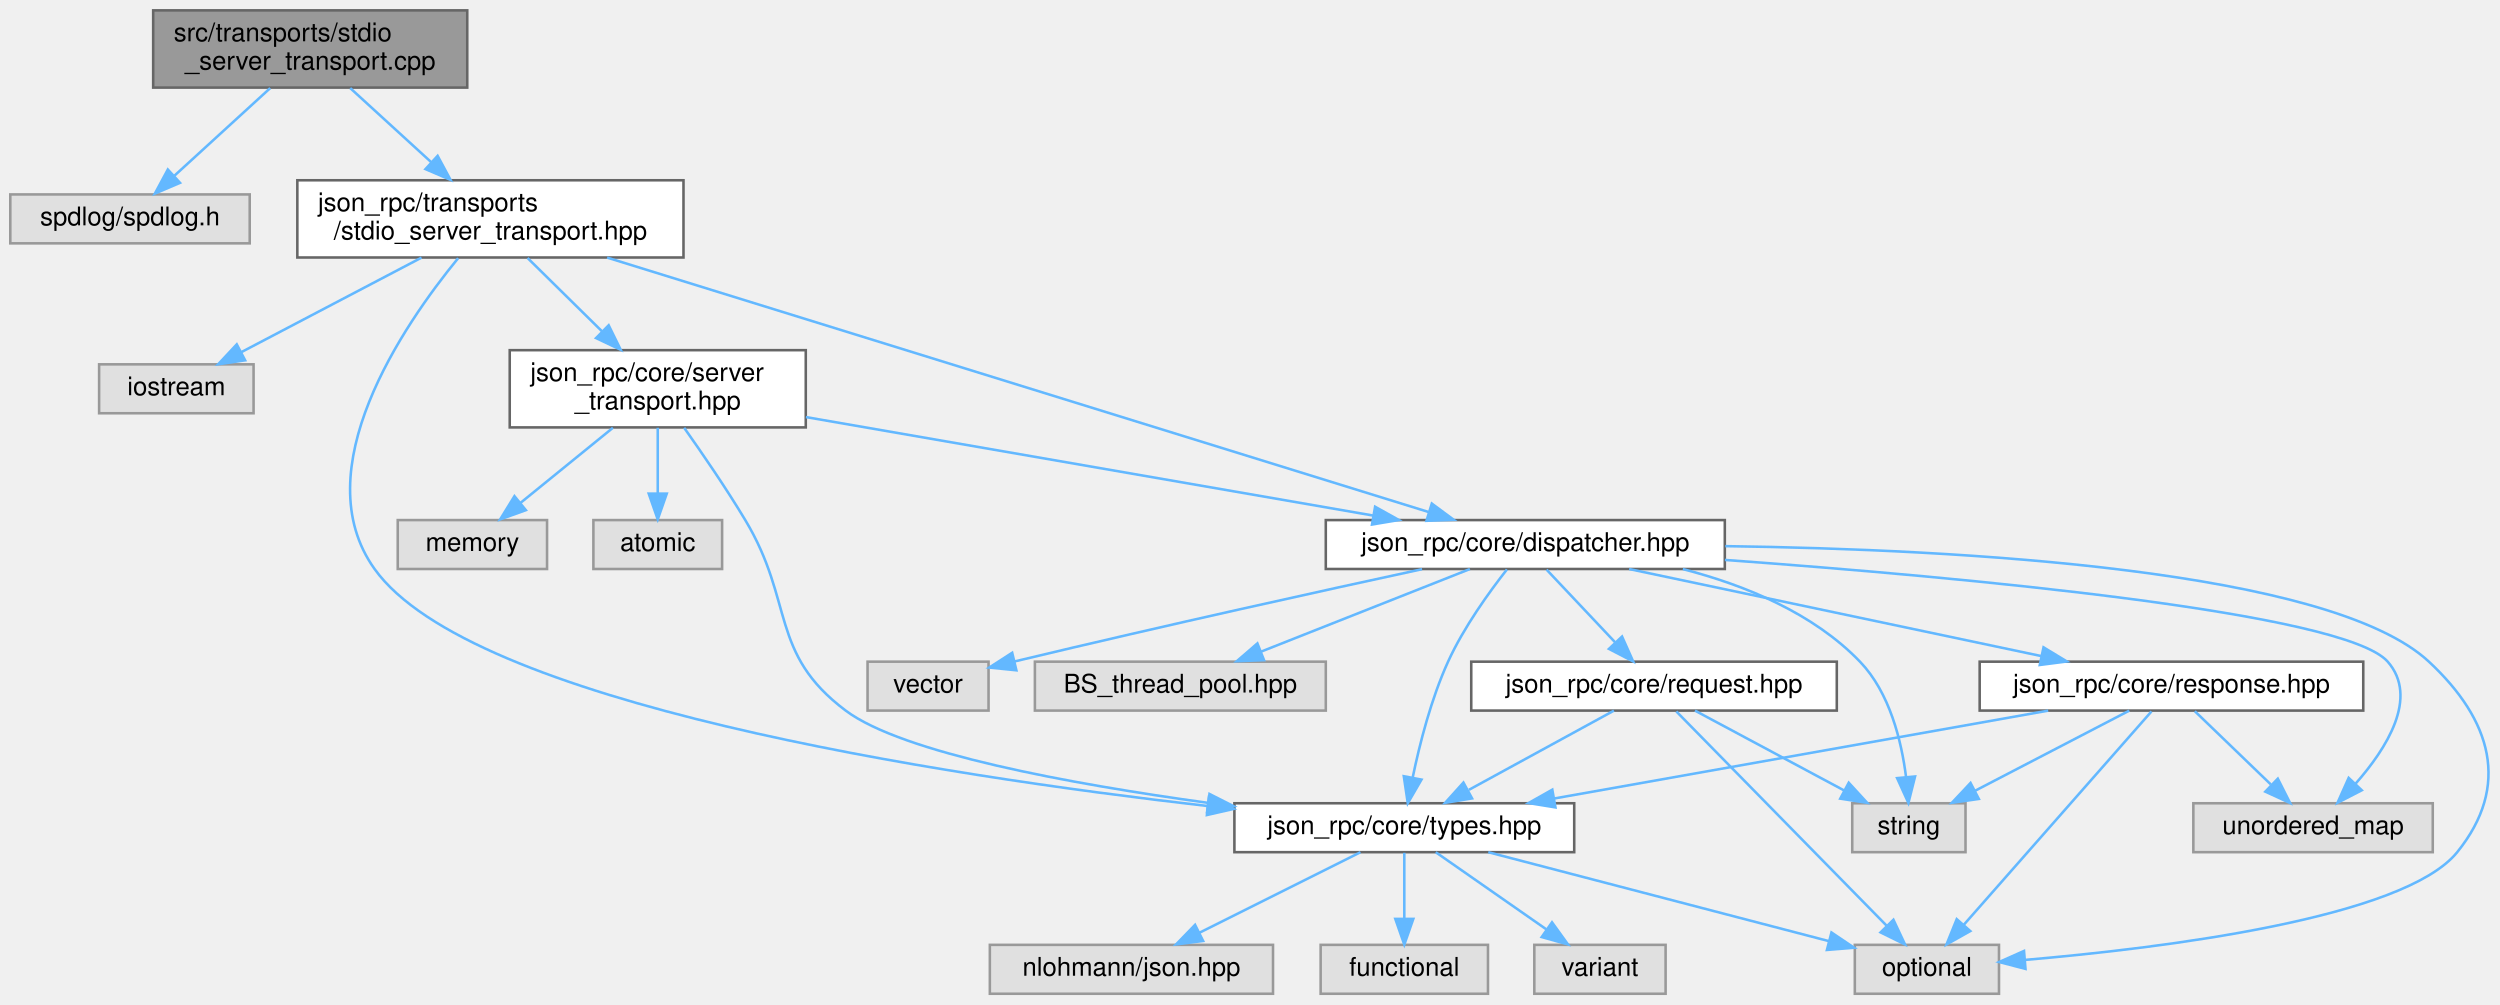
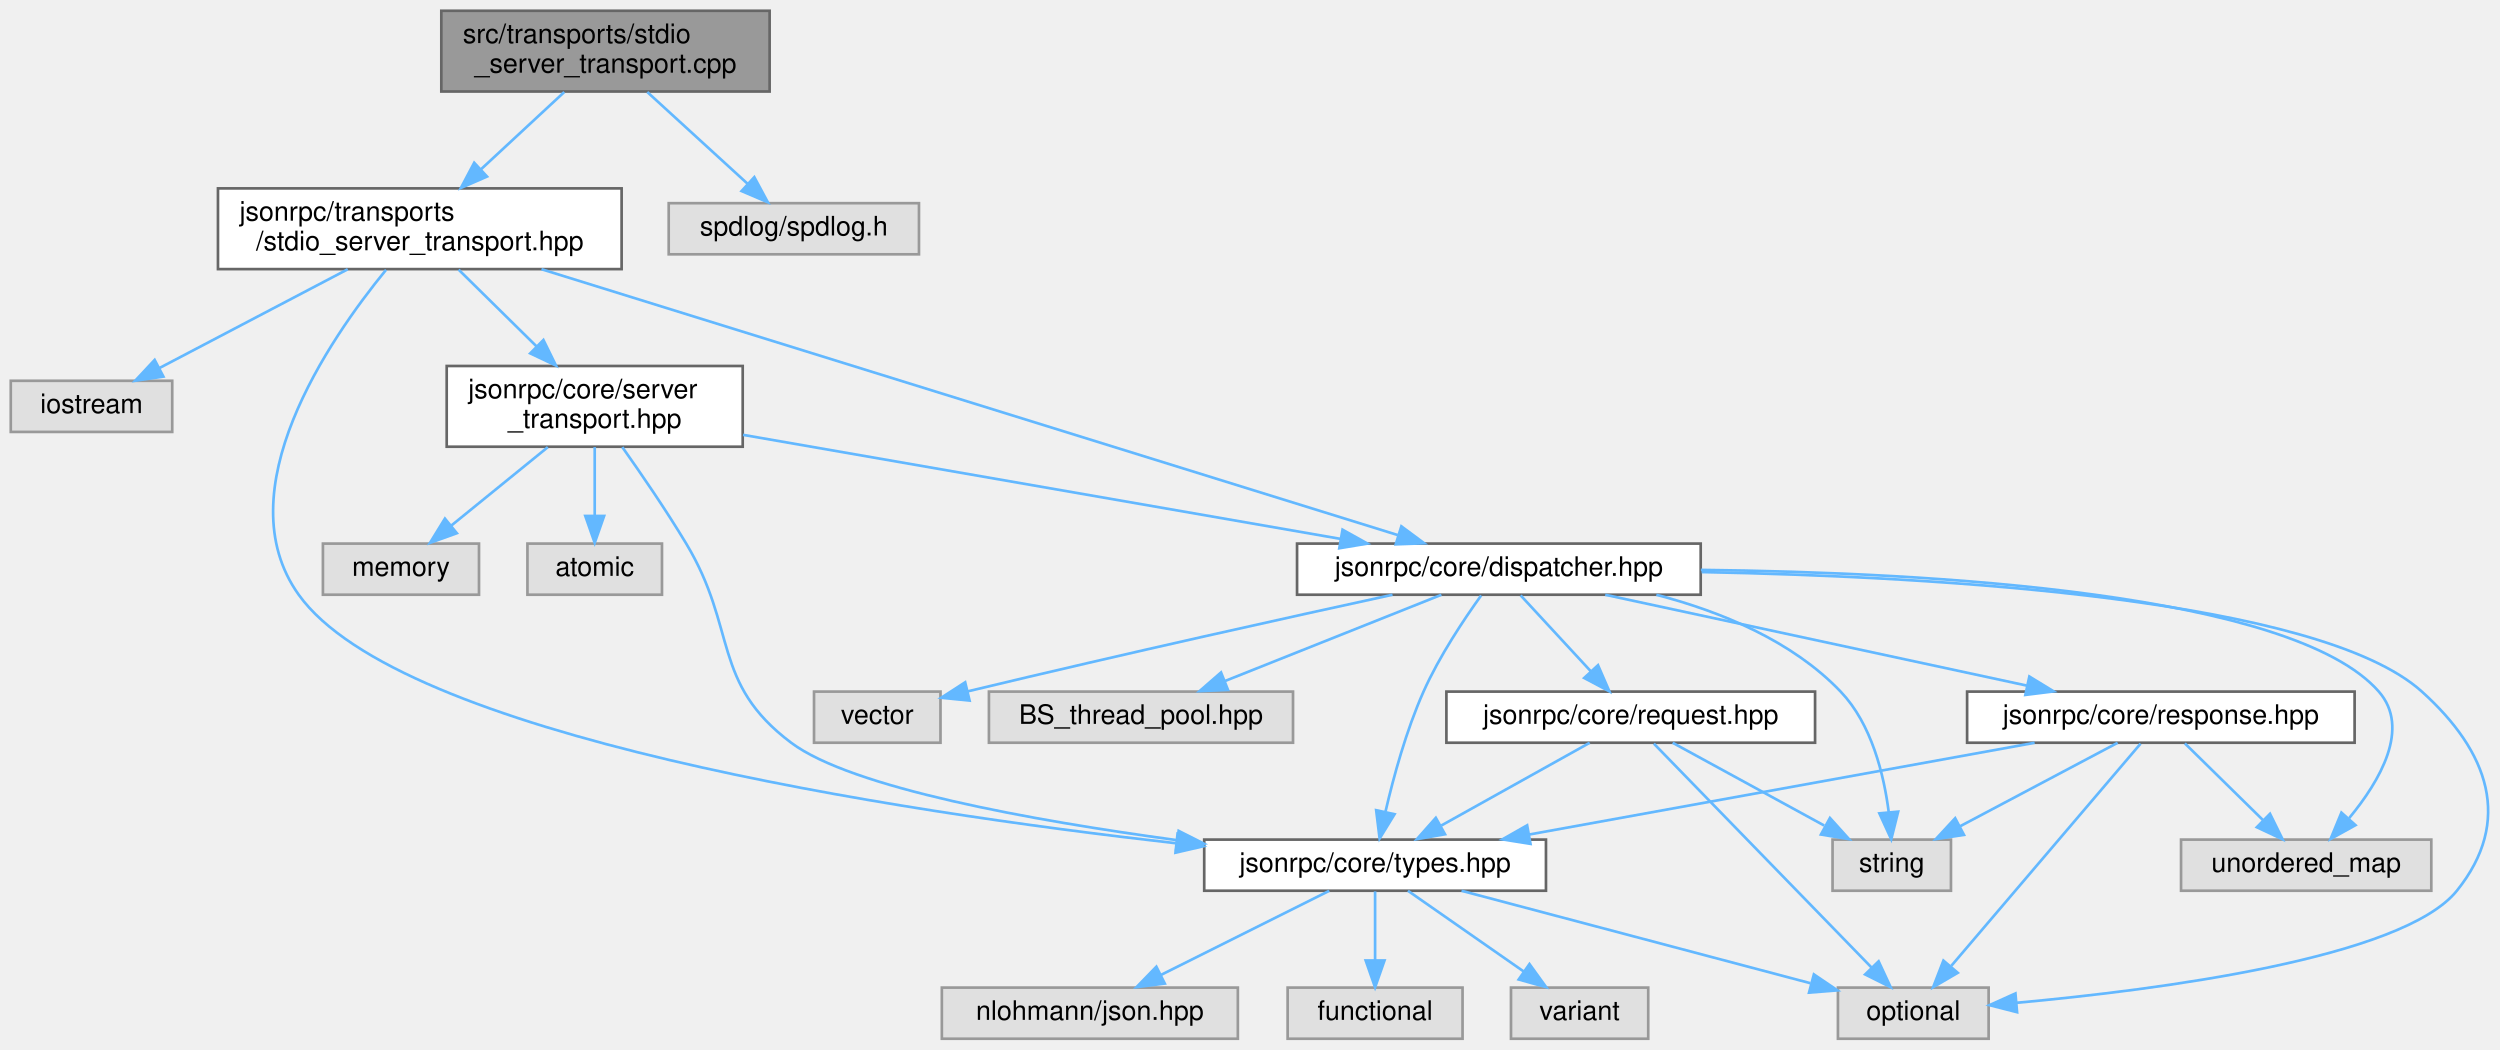
- <svg xmlns="http://www.w3.org/2000/svg" xmlns:xlink="http://www.w3.org/1999/xlink" width="971pt" height="390pt" viewBox="0.00 0.00 971.12 390.00">
+ <svg xmlns="http://www.w3.org/2000/svg" xmlns:xlink="http://www.w3.org/1999/xlink" width="929pt" height="390pt" viewBox="0.00 0.00 929.03 390.00">
  <g id="graph0" class="graph" transform="scale(1 1) rotate(0) translate(4 386)">
    <g id="Node000001" class="node">
      <g id="a_Node000001">
        <a xlink:title=" ">
-           <polygon fill="#999999" stroke="#666666" points="177.5,-382 55.5,-382 55.5,-352 177.5,-352 177.5,-382" />
-           <text text-anchor="start" x="63.5" y="-370" font-family="Helvetica,sans-Serif" font-size="10.00">src/transports/stdio</text>
-           <text text-anchor="middle" x="116.5" y="-359" font-family="Helvetica,sans-Serif" font-size="10.00">_server_transport.cpp</text>
+           <polygon fill="#999999" stroke="#666666" points="282,-382 160,-382 160,-352 282,-352 282,-382" />
+           <text text-anchor="start" x="168" y="-370" font-family="Helvetica,sans-Serif" font-size="10.00">src/transports/stdio</text>
+           <text text-anchor="middle" x="221" y="-359" font-family="Helvetica,sans-Serif" font-size="10.00">_server_transport.cpp</text>
        </a>
      </g>
    </g>
    <g id="Node000002" class="node">
      <g id="a_Node000002">
-         <a xlink:title=" ">
-           <polygon fill="#e0e0e0" stroke="#999999" points="93,-310.5 0,-310.5 0,-291.5 93,-291.5 93,-310.5" />
-           <text text-anchor="middle" x="46.5" y="-298.5" font-family="Helvetica,sans-Serif" font-size="10.00">spdlog/spdlog.h</text>
+         <a xlink:href="stdio__server__transport_8hpp.html" target="_top" xlink:title=" ">
+           <polygon fill="white" stroke="#666666" points="227,-316 77,-316 77,-286 227,-286 227,-316" />
+           <text text-anchor="start" x="85" y="-304" font-family="Helvetica,sans-Serif" font-size="10.00">jsonrpc/transports</text>
+           <text text-anchor="middle" x="152" y="-293" font-family="Helvetica,sans-Serif" font-size="10.00">/stdio_server_transport.hpp</text>
        </a>
      </g>
    </g>
    <g id="edge1_Node000001_Node000002" class="edge">
      <g id="a_edge1_Node000001_Node000002">
        <a xlink:title=" ">
-           <path fill="none" stroke="#63b8ff" d="M100.96,-351.8C89.94,-341.72 75.15,-328.19 63.76,-317.78" />
-           <polygon fill="#63b8ff" stroke="#63b8ff" points="65.92,-315.01 56.17,-310.84 61.19,-320.18 65.92,-315.01" />
+           <path fill="none" stroke="#63b8ff" d="M205.69,-351.8C196.57,-343.34 184.84,-332.46 174.67,-323.03" />
+           <polygon fill="#63b8ff" stroke="#63b8ff" points="176.98,-320.4 167.27,-316.16 172.22,-325.53 176.98,-320.4" />
+         </a>
+       </g>
+     </g>
+     <g id="Node000019" class="node">
+       <g id="a_Node000019">
+         <a xlink:title=" ">
+           <polygon fill="#e0e0e0" stroke="#999999" points="337.5,-310.5 244.5,-310.5 244.5,-291.5 337.5,-291.5 337.5,-310.5" />
+           <text text-anchor="middle" x="291" y="-298.5" font-family="Helvetica,sans-Serif" font-size="10.00">spdlog/spdlog.h</text>
+         </a>
+       </g>
+     </g>
+     <g id="edge29_Node000001_Node000019" class="edge">
+       <g id="a_edge29_Node000001_Node000019">
+         <a xlink:title=" ">
+           <path fill="none" stroke="#63b8ff" d="M236.54,-351.8C247.56,-341.72 262.35,-328.19 273.74,-317.78" />
+           <polygon fill="#63b8ff" stroke="#63b8ff" points="276.31,-320.18 281.33,-310.84 271.58,-315.01 276.31,-320.18" />
        </a>
      </g>
    </g>
    <g id="Node000003" class="node">
      <g id="a_Node000003">
-         <a xlink:href="stdio__server__transport_8hpp.html" target="_top" xlink:title=" ">
-           <polygon fill="white" stroke="#666666" points="261.5,-316 111.5,-316 111.5,-286 261.5,-286 261.5,-316" />
-           <text text-anchor="start" x="119.5" y="-304" font-family="Helvetica,sans-Serif" font-size="10.00">json_rpc/transports</text>
-           <text text-anchor="middle" x="186.5" y="-293" font-family="Helvetica,sans-Serif" font-size="10.00">/stdio_server_transport.hpp</text>
-         </a>
-       </g>
-     </g>
-     <g id="edge2_Node000001_Node000003" class="edge">
-       <g id="a_edge2_Node000001_Node000003">
-         <a xlink:title=" ">
-           <path fill="none" stroke="#63b8ff" d="M132.04,-351.8C141.28,-343.34 153.18,-332.46 163.5,-323.03" />
-           <polygon fill="#63b8ff" stroke="#63b8ff" points="165.99,-325.49 171.01,-316.16 161.27,-320.33 165.99,-325.49" />
+         <a xlink:title=" ">
+           <polygon fill="#e0e0e0" stroke="#999999" points="60,-244.5 0,-244.5 0,-225.5 60,-225.5 60,-244.5" />
+           <text text-anchor="middle" x="30" y="-232.5" font-family="Helvetica,sans-Serif" font-size="10.00">iostream</text>
+         </a>
+       </g>
+     </g>
+     <g id="edge2_Node000002_Node000003" class="edge">
+       <g id="a_edge2_Node000002_Node000003">
+         <a xlink:title=" ">
+           <path fill="none" stroke="#63b8ff" d="M125.23,-285.95C104.4,-275.03 75.69,-259.97 55.26,-249.25" />
+           <polygon fill="#63b8ff" stroke="#63b8ff" points="56.72,-246.06 46.24,-244.52 53.47,-252.26 56.72,-246.06" />
        </a>
      </g>
    </g>
    <g id="Node000004" class="node">
      <g id="a_Node000004">
-         <a xlink:title=" ">
-           <polygon fill="#e0e0e0" stroke="#999999" points="94.5,-244.5 34.5,-244.5 34.5,-225.5 94.5,-225.5 94.5,-244.5" />
-           <text text-anchor="middle" x="64.5" y="-232.5" font-family="Helvetica,sans-Serif" font-size="10.00">iostream</text>
-         </a>
-       </g>
-     </g>
-     <g id="edge3_Node000003_Node000004" class="edge">
-       <g id="a_edge3_Node000003_Node000004">
-         <a xlink:title=" ">
-           <path fill="none" stroke="#63b8ff" d="M159.73,-285.95C138.9,-275.03 110.19,-259.97 89.76,-249.25" />
-           <polygon fill="#63b8ff" stroke="#63b8ff" points="91.22,-246.06 80.74,-244.52 87.97,-252.26 91.22,-246.06" />
-         </a>
-       </g>
-     </g>
-     <g id="Node000005" class="node">
-       <g id="a_Node000005">
        <a xlink:href="dispatcher_8hpp.html" target="_top" xlink:title=" ">
-           <polygon fill="white" stroke="#666666" points="666,-184 511,-184 511,-165 666,-165 666,-184" />
-           <text text-anchor="middle" x="588.5" y="-172" font-family="Helvetica,sans-Serif" font-size="10.00">json_rpc/core/dispatcher.hpp</text>
-         </a>
-       </g>
-     </g>
-     <g id="edge4_Node000003_Node000005" class="edge">
-       <g id="a_edge4_Node000003_Node000005">
-         <a xlink:title=" ">
-           <path fill="none" stroke="#63b8ff" d="M231.83,-285.96C311.85,-261.18 476.66,-210.14 550.85,-187.16" />
-           <polygon fill="#63b8ff" stroke="#63b8ff" points="552.18,-190.41 560.7,-184.11 550.11,-183.72 552.18,-190.41" />
+           <polygon fill="white" stroke="#666666" points="628,-184 478,-184 478,-165 628,-165 628,-184" />
+           <text text-anchor="middle" x="553" y="-172" font-family="Helvetica,sans-Serif" font-size="10.00">jsonrpc/core/dispatcher.hpp</text>
+         </a>
+       </g>
+     </g>
+     <g id="edge3_Node000002_Node000004" class="edge">
+       <g id="a_edge3_Node000002_Node000004">
+         <a xlink:title=" ">
+           <path fill="none" stroke="#63b8ff" d="M197.22,-285.96C277.04,-261.18 441.44,-210.14 515.45,-187.16" />
+           <polygon fill="#63b8ff" stroke="#63b8ff" points="516.76,-190.42 525.27,-184.11 514.68,-183.73 516.76,-190.42" />
        </a>
      </g>
    </g>
    <g id="Node000011" class="node">
      <g id="a_Node000011">
        <a xlink:href="types_8hpp.html" target="_top" xlink:title=" ">
-           <polygon fill="white" stroke="#666666" points="607.5,-74 475.5,-74 475.5,-55 607.5,-55 607.5,-74" />
-           <text text-anchor="middle" x="541.5" y="-62" font-family="Helvetica,sans-Serif" font-size="10.00">json_rpc/core/types.hpp</text>
-         </a>
-       </g>
-     </g>
-     <g id="edge29_Node000003_Node000011" class="edge">
-       <g id="a_edge29_Node000003_Node000011">
-         <a xlink:title=" ">
-           <path fill="none" stroke="#63b8ff" d="M173.96,-285.73C152.61,-259.64 114.05,-203.38 141.5,-165 178.8,-112.84 359.92,-84.95 465.2,-72.91" />
-           <polygon fill="#63b8ff" stroke="#63b8ff" points="465.6,-76.38 475.15,-71.79 464.82,-69.43 465.6,-76.38" />
-         </a>
-       </g>
-     </g>
-     <g id="Node000017" class="node">
-       <g id="a_Node000017">
+           <polygon fill="white" stroke="#666666" points="570.5,-74 443.5,-74 443.5,-55 570.5,-55 570.5,-74" />
+           <text text-anchor="middle" x="507" y="-62" font-family="Helvetica,sans-Serif" font-size="10.00">jsonrpc/core/types.hpp</text>
+         </a>
+       </g>
+     </g>
+     <g id="edge28_Node000002_Node000011" class="edge">
+       <g id="a_edge28_Node000002_Node000011">
+         <a xlink:title=" ">
+           <path fill="none" stroke="#63b8ff" d="M139.46,-285.73C118.11,-259.64 79.55,-203.38 107,-165 144.57,-112.47 327.99,-84.55 432.93,-72.65" />
+           <polygon fill="#63b8ff" stroke="#63b8ff" points="433.59,-76.1 443.15,-71.52 432.82,-69.14 433.59,-76.1" />
+         </a>
+       </g>
+     </g>
+     <g id="Node000016" class="node">
+       <g id="a_Node000016">
        <a xlink:href="server__transport_8hpp.html" target="_top" xlink:title=" ">
-           <polygon fill="white" stroke="#666666" points="309,-250 194,-250 194,-220 309,-220 309,-250" />
-           <text text-anchor="start" x="202" y="-238" font-family="Helvetica,sans-Serif" font-size="10.00">json_rpc/core/server</text>
-           <text text-anchor="middle" x="251.5" y="-227" font-family="Helvetica,sans-Serif" font-size="10.00">_transport.hpp</text>
-         </a>
-       </g>
-     </g>
-     <g id="edge24_Node000003_Node000017" class="edge">
-       <g id="a_edge24_Node000003_Node000017">
-         <a xlink:title=" ">
-           <path fill="none" stroke="#63b8ff" d="M200.93,-285.8C209.43,-277.43 220.34,-266.68 229.86,-257.31" />
-           <polygon fill="#63b8ff" stroke="#63b8ff" points="232.44,-259.67 237.11,-250.16 227.53,-254.69 232.44,-259.67" />
+           <polygon fill="white" stroke="#666666" points="272,-250 162,-250 162,-220 272,-220 272,-250" />
+           <text text-anchor="start" x="170" y="-238" font-family="Helvetica,sans-Serif" font-size="10.00">jsonrpc/core/server</text>
+           <text text-anchor="middle" x="217" y="-227" font-family="Helvetica,sans-Serif" font-size="10.00">_transport.hpp</text>
+         </a>
+       </g>
+     </g>
+     <g id="edge23_Node000002_Node000016" class="edge">
+       <g id="a_edge23_Node000002_Node000016">
+         <a xlink:title=" ">
+           <path fill="none" stroke="#63b8ff" d="M166.43,-285.8C174.93,-277.43 185.84,-266.68 195.36,-257.31" />
+           <polygon fill="#63b8ff" stroke="#63b8ff" points="197.94,-259.67 202.61,-250.16 193.03,-254.69 197.94,-259.67" />
+         </a>
+       </g>
+     </g>
+     <g id="Node000005" class="node">
+       <g id="a_Node000005">
+         <a xlink:title=" ">
+           <polygon fill="#e0e0e0" stroke="#999999" points="735,-19 679,-19 679,0 735,0 735,-19" />
+           <text text-anchor="middle" x="707" y="-7" font-family="Helvetica,sans-Serif" font-size="10.00">optional</text>
+         </a>
+       </g>
+     </g>
+     <g id="edge4_Node000004_Node000005" class="edge">
+       <g id="a_edge4_Node000004_Node000005">
+         <a xlink:title=" ">
+           <path fill="none" stroke="#63b8ff" d="M628.33,-173.42C717.23,-171.71 857.82,-163.44 896,-129 920.8,-106.64 929.92,-81.03 909,-55 888.86,-29.94 798.07,-18.17 745.31,-13.35" />
+           <polygon fill="#63b8ff" stroke="#63b8ff" points="745.57,-9.86 735.3,-12.48 744.96,-16.83 745.57,-9.86" />
        </a>
      </g>
    </g>
    <g id="Node000006" class="node">
      <g id="a_Node000006">
        <a xlink:title=" ">
-           <polygon fill="#e0e0e0" stroke="#999999" points="772.5,-19 716.5,-19 716.5,0 772.5,0 772.5,-19" />
-           <text text-anchor="middle" x="744.5" y="-7" font-family="Helvetica,sans-Serif" font-size="10.00">optional</text>
-         </a>
-       </g>
-     </g>
-     <g id="edge5_Node000005_Node000006" class="edge">
-       <g id="a_edge5_Node000005_Node000006">
-         <a xlink:title=" ">
-           <path fill="none" stroke="#63b8ff" d="M666.18,-173.88C757.37,-172.62 901.06,-164.79 939.5,-129 963.83,-106.34 971.38,-80.87 950.5,-55 929.82,-29.37 836.38,-17.78 782.72,-13.16" />
-           <polygon fill="#63b8ff" stroke="#63b8ff" points="782.8,-9.66 772.55,-12.33 782.23,-16.63 782.8,-9.66" />
+           <polygon fill="#e0e0e0" stroke="#999999" points="721,-74 677,-74 677,-55 721,-55 721,-74" />
+           <text text-anchor="middle" x="699" y="-62" font-family="Helvetica,sans-Serif" font-size="10.00">string</text>
+         </a>
+       </g>
+     </g>
+     <g id="edge5_Node000004_Node000006" class="edge">
+       <g id="a_edge5_Node000004_Node000006">
+         <a xlink:title=" ">
+           <path fill="none" stroke="#63b8ff" d="M611.52,-164.98C635.6,-158.71 662.01,-147.84 680,-129 691.54,-116.92 696.1,-98.11 697.89,-84.1" />
+           <polygon fill="#63b8ff" stroke="#63b8ff" points="701.38,-84.39 698.81,-74.11 694.4,-83.75 701.38,-84.39" />
        </a>
      </g>
    </g>
    <g id="Node000007" class="node">
      <g id="a_Node000007">
        <a xlink:title=" ">
-           <polygon fill="#e0e0e0" stroke="#999999" points="759.5,-74 715.5,-74 715.5,-55 759.5,-55 759.5,-74" />
-           <text text-anchor="middle" x="737.5" y="-62" font-family="Helvetica,sans-Serif" font-size="10.00">string</text>
-         </a>
-       </g>
-     </g>
-     <g id="edge6_Node000005_Node000007" class="edge">
-       <g id="a_edge6_Node000005_Node000007">
-         <a xlink:title=" ">
-           <path fill="none" stroke="#63b8ff" d="M649.7,-164.96C673.99,-158.69 700.39,-147.83 718.5,-129 730.08,-116.96 734.64,-98.15 736.41,-84.12" />
-           <polygon fill="#63b8ff" stroke="#63b8ff" points="739.9,-84.4 737.32,-74.12 732.93,-83.76 739.9,-84.4" />
+           <polygon fill="#e0e0e0" stroke="#999999" points="899.5,-74 806.5,-74 806.5,-55 899.5,-55 899.5,-74" />
+           <text text-anchor="middle" x="853" y="-62" font-family="Helvetica,sans-Serif" font-size="10.00">unordered_map</text>
+         </a>
+       </g>
+     </g>
+     <g id="edge6_Node000004_Node000007" class="edge">
+       <g id="a_edge6_Node000004_Node000007">
+         <a xlink:title=" ">
+           <path fill="none" stroke="#63b8ff" d="M628.07,-174.23C714.28,-173.27 847.97,-165.68 880,-129 891.88,-115.4 880.41,-95.8 868.97,-81.98" />
+           <polygon fill="#63b8ff" stroke="#63b8ff" points="871.33,-79.37 862.06,-74.23 866.1,-84.03 871.33,-79.37" />
        </a>
      </g>
    </g>
    <g id="Node000008" class="node">
      <g id="a_Node000008">
        <a xlink:title=" ">
-           <polygon fill="#e0e0e0" stroke="#999999" points="941,-74 848,-74 848,-55 941,-55 941,-74" />
-           <text text-anchor="middle" x="894.5" y="-62" font-family="Helvetica,sans-Serif" font-size="10.00">unordered_map</text>
-         </a>
-       </g>
-     </g>
-     <g id="edge7_Node000005_Node000008" class="edge">
-       <g id="a_edge7_Node000005_Node000008">
-         <a xlink:title=" ">
-           <path fill="none" stroke="#63b8ff" d="M666.04,-168.52C759.67,-161.7 906.78,-148.09 923.5,-129 935.65,-115.13 923.12,-95.32 910.95,-81.53" />
-           <polygon fill="#63b8ff" stroke="#63b8ff" points="913.42,-79.05 904.01,-74.19 908.34,-83.86 913.42,-79.05" />
+           <polygon fill="#e0e0e0" stroke="#999999" points="345.5,-129 298.5,-129 298.5,-110 345.5,-110 345.5,-129" />
+           <text text-anchor="middle" x="322" y="-117" font-family="Helvetica,sans-Serif" font-size="10.00">vector</text>
+         </a>
+       </g>
+     </g>
+     <g id="edge7_Node000004_Node000008" class="edge">
+       <g id="a_edge7_Node000004_Node000008">
+         <a xlink:title=" ">
+           <path fill="none" stroke="#63b8ff" d="M513.47,-164.99C475.48,-156.73 416.2,-143.63 355.52,-129.07" />
+           <polygon fill="#63b8ff" stroke="#63b8ff" points="356.31,-125.66 345.77,-126.72 354.67,-132.46 356.31,-125.66" />
        </a>
      </g>
    </g>
    <g id="Node000009" class="node">
      <g id="a_Node000009">
        <a xlink:title=" ">
-           <polygon fill="#e0e0e0" stroke="#999999" points="380,-129 333,-129 333,-110 380,-110 380,-129" />
-           <text text-anchor="middle" x="356.5" y="-117" font-family="Helvetica,sans-Serif" font-size="10.00">vector</text>
-         </a>
-       </g>
-     </g>
-     <g id="edge8_Node000005_Node000009" class="edge">
-       <g id="a_edge8_Node000005_Node000009">
-         <a xlink:title=" ">
-           <path fill="none" stroke="#63b8ff" d="M548.39,-164.93C510.18,-156.67 450.81,-143.62 390.03,-129.07" />
-           <polygon fill="#63b8ff" stroke="#63b8ff" points="390.81,-125.65 380.27,-126.72 389.18,-132.46 390.81,-125.65" />
+           <polygon fill="#e0e0e0" stroke="#999999" points="476.5,-129 363.5,-129 363.5,-110 476.5,-110 476.5,-129" />
+           <text text-anchor="middle" x="420" y="-117" font-family="Helvetica,sans-Serif" font-size="10.00">BS_thread_pool.hpp</text>
+         </a>
+       </g>
+     </g>
+     <g id="edge8_Node000004_Node000009" class="edge">
+       <g id="a_edge8_Node000004_Node000009">
+         <a xlink:title=" ">
+           <path fill="none" stroke="#63b8ff" d="M531.63,-164.98C509.85,-156.3 475.84,-142.75 451.08,-132.88" />
+           <polygon fill="#63b8ff" stroke="#63b8ff" points="452.34,-129.62 441.76,-129.17 449.75,-136.12 452.34,-129.62" />
        </a>
      </g>
    </g>
    <g id="Node000010" class="node">
      <g id="a_Node000010">
        <a xlink:href="request_8hpp.html" target="_top" xlink:title=" ">
-           <polygon fill="white" stroke="#666666" points="709.5,-129 567.5,-129 567.5,-110 709.5,-110 709.5,-129" />
-           <text text-anchor="middle" x="638.5" y="-117" font-family="Helvetica,sans-Serif" font-size="10.00">json_rpc/core/request.hpp</text>
-         </a>
-       </g>
-     </g>
-     <g id="edge9_Node000005_Node000010" class="edge">
-       <g id="a_edge9_Node000005_Node000010">
-         <a xlink:title=" ">
-           <path fill="none" stroke="#63b8ff" d="M596.76,-164.75C603.96,-157.11 614.61,-145.82 623.35,-136.56" />
-           <polygon fill="#63b8ff" stroke="#63b8ff" points="626.08,-138.76 630.4,-129.09 620.99,-133.96 626.08,-138.76" />
-         </a>
-       </g>
-     </g>
-     <g id="edge22_Node000005_Node000011" class="edge">
-       <g id="a_edge22_Node000005_Node000011">
-         <a xlink:title=" ">
-           <path fill="none" stroke="#63b8ff" d="M581.36,-164.82C574.6,-156.21 564.6,-142.4 558.5,-129 551.91,-114.54 547.46,-97.03 544.77,-84.06" />
-           <polygon fill="#63b8ff" stroke="#63b8ff" points="548.17,-83.19 542.85,-74.02 541.3,-84.5 548.17,-83.19" />
+           <polygon fill="white" stroke="#666666" points="670.5,-129 533.5,-129 533.5,-110 670.5,-110 670.5,-129" />
+           <text text-anchor="middle" x="602" y="-117" font-family="Helvetica,sans-Serif" font-size="10.00">jsonrpc/core/request.hpp</text>
+         </a>
+       </g>
+     </g>
+     <g id="edge9_Node000004_Node000010" class="edge">
+       <g id="a_edge9_Node000004_Node000010">
+         <a xlink:title=" ">
+           <path fill="none" stroke="#63b8ff" d="M561.09,-164.75C568.16,-157.11 578.59,-145.82 587.15,-136.56" />
+           <polygon fill="#63b8ff" stroke="#63b8ff" points="589.84,-138.81 594.06,-129.09 584.7,-134.06 589.84,-138.81" />
+         </a>
+       </g>
+     </g>
+     <g id="edge22_Node000004_Node000011" class="edge">
+       <g id="a_edge22_Node000004_Node000011">
+         <a xlink:title=" ">
+           <path fill="none" stroke="#63b8ff" d="M546.41,-164.72C540.16,-156.04 530.87,-142.17 525,-129 518.58,-114.59 513.86,-97.31 510.87,-84.42" />
+           <polygon fill="#63b8ff" stroke="#63b8ff" points="514.23,-83.43 508.68,-74.4 507.4,-84.92 514.23,-83.43" />
        </a>
      </g>
    </g>
    <g id="Node000015" class="node">
      <g id="a_Node000015">
        <a xlink:href="response_8hpp.html" target="_top" xlink:title=" ">
-           <polygon fill="white" stroke="#666666" points="914,-129 765,-129 765,-110 914,-110 914,-129" />
-           <text text-anchor="middle" x="839.5" y="-117" font-family="Helvetica,sans-Serif" font-size="10.00">json_rpc/core/response.hpp</text>
-         </a>
-       </g>
-     </g>
-     <g id="edge17_Node000005_Node000015" class="edge">
-       <g id="a_edge17_Node000005_Node000015">
-         <a xlink:title=" ">
-           <path fill="none" stroke="#63b8ff" d="M628.83,-164.98C672.34,-155.8 741.7,-141.15 788.85,-131.19" />
-           <polygon fill="#63b8ff" stroke="#63b8ff" points="789.8,-134.57 798.86,-129.08 788.35,-127.72 789.8,-134.57" />
-         </a>
-       </g>
-     </g>
-     <g id="Node000016" class="node">
-       <g id="a_Node000016">
-         <a xlink:title=" ">
-           <polygon fill="#e0e0e0" stroke="#999999" points="511,-129 398,-129 398,-110 511,-110 511,-129" />
-           <text text-anchor="middle" x="454.5" y="-117" font-family="Helvetica,sans-Serif" font-size="10.00">BS_thread_pool.hpp</text>
-         </a>
-       </g>
-     </g>
-     <g id="edge23_Node000005_Node000016" class="edge">
-       <g id="a_edge23_Node000005_Node000016">
-         <a xlink:title=" ">
-           <path fill="none" stroke="#63b8ff" d="M566.97,-164.98C545.03,-156.3 510.76,-142.75 485.81,-132.88" />
-           <polygon fill="#63b8ff" stroke="#63b8ff" points="487.01,-129.59 476.42,-129.17 484.43,-136.1 487.01,-129.59" />
-         </a>
-       </g>
-     </g>
-     <g id="edge10_Node000010_Node000006" class="edge">
-       <g id="a_edge10_Node000010_Node000006">
-         <a xlink:title=" ">
-           <path fill="none" stroke="#63b8ff" d="M647.17,-109.66C665.04,-91.46 706.18,-49.55 728.83,-26.47" />
-           <polygon fill="#63b8ff" stroke="#63b8ff" points="731.5,-28.75 736,-19.16 726.5,-23.84 731.5,-28.75" />
-         </a>
-       </g>
-     </g>
-     <g id="edge11_Node000010_Node000007" class="edge">
-       <g id="a_edge11_Node000010_Node000007">
-         <a xlink:title=" ">
-           <path fill="none" stroke="#63b8ff" d="M654.41,-109.98C670.05,-101.61 694.16,-88.7 712.38,-78.95" />
-           <polygon fill="#63b8ff" stroke="#63b8ff" points="714.14,-81.98 721.3,-74.17 710.84,-75.8 714.14,-81.98" />
+           <polygon fill="white" stroke="#666666" points="871,-129 727,-129 727,-110 871,-110 871,-129" />
+           <text text-anchor="middle" x="799" y="-117" font-family="Helvetica,sans-Serif" font-size="10.00">jsonrpc/core/response.hpp</text>
+         </a>
+       </g>
+     </g>
+     <g id="edge17_Node000004_Node000015" class="edge">
+       <g id="a_edge17_Node000004_Node000015">
+         <a xlink:title=" ">
+           <path fill="none" stroke="#63b8ff" d="M592.52,-164.98C635.17,-155.8 703.15,-141.15 749.36,-131.19" />
+           <polygon fill="#63b8ff" stroke="#63b8ff" points="750.13,-134.61 759.17,-129.08 748.65,-127.77 750.13,-134.61" />
+         </a>
+       </g>
+     </g>
+     <g id="edge10_Node000010_Node000005" class="edge">
+       <g id="a_edge10_Node000010_Node000005">
+         <a xlink:title=" ">
+           <path fill="none" stroke="#63b8ff" d="M610.59,-109.66C628.29,-91.46 669.04,-49.55 691.48,-26.47" />
+           <polygon fill="#63b8ff" stroke="#63b8ff" points="694.12,-28.77 698.58,-19.16 689.1,-23.89 694.12,-28.77" />
+         </a>
+       </g>
+     </g>
+     <g id="edge11_Node000010_Node000006" class="edge">
+       <g id="a_edge11_Node000010_Node000006">
+         <a xlink:title=" ">
+           <path fill="none" stroke="#63b8ff" d="M617.58,-109.98C632.77,-101.69 656.1,-88.94 673.9,-79.22" />
+           <polygon fill="#63b8ff" stroke="#63b8ff" points="676.03,-82.04 683.13,-74.17 672.68,-75.89 676.03,-82.04" />
        </a>
      </g>
    </g>
    <g id="edge12_Node000010_Node000011" class="edge">
      <g id="a_edge12_Node000010_Node000011">
        <a xlink:title=" ">
-           <path fill="none" stroke="#63b8ff" d="M622.92,-109.98C607.73,-101.69 584.4,-88.94 566.6,-79.22" />
-           <polygon fill="#63b8ff" stroke="#63b8ff" points="567.82,-75.89 557.37,-74.17 564.47,-82.04 567.82,-75.89" />
-         </a>
-       </g>
-     </g>
-     <g id="edge14_Node000011_Node000006" class="edge">
-       <g id="a_edge14_Node000011_Node000006">
-         <a xlink:title=" ">
-           <path fill="none" stroke="#63b8ff" d="M574.12,-54.98C610.23,-45.56 668.37,-30.38 706.51,-20.42" />
-           <polygon fill="#63b8ff" stroke="#63b8ff" points="707.43,-23.8 716.22,-17.88 705.66,-17.02 707.43,-23.8" />
+           <path fill="none" stroke="#63b8ff" d="M586.74,-109.98C571.87,-101.69 549.02,-88.94 531.58,-79.22" />
+           <polygon fill="#63b8ff" stroke="#63b8ff" points="532.98,-75.99 522.54,-74.17 529.57,-82.1 532.98,-75.99" />
+         </a>
+       </g>
+     </g>
+     <g id="edge14_Node000011_Node000005" class="edge">
+       <g id="a_edge14_Node000011_Node000005">
+         <a xlink:title=" ">
+           <path fill="none" stroke="#63b8ff" d="M539.13,-54.98C574.46,-45.62 631.18,-30.59 668.77,-20.63" />
+           <polygon fill="#63b8ff" stroke="#63b8ff" points="670.06,-23.91 678.83,-17.97 668.26,-17.14 670.06,-23.91" />
        </a>
      </g>
    </g>
    <g id="Node000012" class="node">
      <g id="a_Node000012">
        <a xlink:title=" ">
-           <polygon fill="#e0e0e0" stroke="#999999" points="574,-19 509,-19 509,0 574,0 574,-19" />
-           <text text-anchor="middle" x="541.5" y="-7" font-family="Helvetica,sans-Serif" font-size="10.00">functional</text>
+           <polygon fill="#e0e0e0" stroke="#999999" points="539.5,-19 474.5,-19 474.5,0 539.5,0 539.5,-19" />
+           <text text-anchor="middle" x="507" y="-7" font-family="Helvetica,sans-Serif" font-size="10.00">functional</text>
        </a>
      </g>
    </g>
    <g id="edge13_Node000011_Node000012" class="edge">
      <g id="a_edge13_Node000011_Node000012">
        <a xlink:title=" ">
-           <path fill="none" stroke="#63b8ff" d="M541.5,-54.75C541.5,-47.8 541.5,-37.85 541.5,-29.13" />
-           <polygon fill="#63b8ff" stroke="#63b8ff" points="545,-29.09 541.5,-19.09 538,-29.09 545,-29.09" />
+           <path fill="none" stroke="#63b8ff" d="M507,-54.75C507,-47.8 507,-37.85 507,-29.13" />
+           <polygon fill="#63b8ff" stroke="#63b8ff" points="510.5,-29.09 507,-19.09 503.5,-29.09 510.5,-29.09" />
        </a>
      </g>
    </g>
    <g id="Node000013" class="node">
      <g id="a_Node000013">
        <a xlink:title=" ">
-           <polygon fill="#e0e0e0" stroke="#999999" points="643,-19 592,-19 592,0 643,0 643,-19" />
-           <text text-anchor="middle" x="617.5" y="-7" font-family="Helvetica,sans-Serif" font-size="10.00">variant</text>
+           <polygon fill="#e0e0e0" stroke="#999999" points="608.5,-19 557.5,-19 557.5,0 608.5,0 608.5,-19" />
+           <text text-anchor="middle" x="583" y="-7" font-family="Helvetica,sans-Serif" font-size="10.00">variant</text>
        </a>
      </g>
    </g>
    <g id="edge15_Node000011_Node000013" class="edge">
      <g id="a_edge15_Node000011_Node000013">
        <a xlink:title=" ">
-           <path fill="none" stroke="#63b8ff" d="M553.71,-54.98C565.28,-46.92 582.88,-34.65 596.66,-25.03" />
-           <polygon fill="#63b8ff" stroke="#63b8ff" points="598.87,-27.76 605.07,-19.17 594.86,-22.02 598.87,-27.76" />
+           <path fill="none" stroke="#63b8ff" d="M519.21,-54.98C530.78,-46.92 548.38,-34.65 562.16,-25.03" />
+           <polygon fill="#63b8ff" stroke="#63b8ff" points="564.37,-27.76 570.57,-19.17 560.36,-22.02 564.37,-27.76" />
        </a>
      </g>
    </g>
    <g id="Node000014" class="node">
      <g id="a_Node000014">
        <a xlink:title=" ">
-           <polygon fill="#e0e0e0" stroke="#999999" points="490.5,-19 380.5,-19 380.5,0 490.5,0 490.5,-19" />
-           <text text-anchor="middle" x="435.5" y="-7" font-family="Helvetica,sans-Serif" font-size="10.00">nlohmann/json.hpp</text>
+           <polygon fill="#e0e0e0" stroke="#999999" points="456,-19 346,-19 346,0 456,0 456,-19" />
+           <text text-anchor="middle" x="401" y="-7" font-family="Helvetica,sans-Serif" font-size="10.00">nlohmann/json.hpp</text>
        </a>
      </g>
    </g>
    <g id="edge16_Node000011_Node000014" class="edge">
      <g id="a_edge16_Node000011_Node000014">
        <a xlink:title=" ">
-           <path fill="none" stroke="#63b8ff" d="M524.47,-54.98C507.57,-46.54 481.44,-33.47 461.86,-23.68" />
-           <polygon fill="#63b8ff" stroke="#63b8ff" points="463.35,-20.51 452.84,-19.17 460.22,-26.77 463.35,-20.51" />
-         </a>
-       </g>
-     </g>
-     <g id="edge18_Node000015_Node000006" class="edge">
-       <g id="a_edge18_Node000015_Node000006">
-         <a xlink:title=" ">
-           <path fill="none" stroke="#63b8ff" d="M831.73,-109.66C815.78,-91.54 779.17,-49.91 758.81,-26.77" />
-           <polygon fill="#63b8ff" stroke="#63b8ff" points="761.35,-24.36 752.12,-19.16 756.09,-28.98 761.35,-24.36" />
-         </a>
-       </g>
-     </g>
-     <g id="edge19_Node000015_Node000007" class="edge">
-       <g id="a_edge19_Node000015_Node000007">
-         <a xlink:title=" ">
-           <path fill="none" stroke="#63b8ff" d="M823.11,-109.98C806.93,-101.57 781.93,-88.59 763.12,-78.81" />
-           <polygon fill="#63b8ff" stroke="#63b8ff" points="764.67,-75.68 754.19,-74.17 761.45,-81.89 764.67,-75.68" />
-         </a>
-       </g>
-     </g>
-     <g id="edge20_Node000015_Node000008" class="edge">
-       <g id="a_edge20_Node000015_Node000008">
-         <a xlink:title=" ">
-           <path fill="none" stroke="#63b8ff" d="M848.58,-109.75C856.59,-102.03 868.46,-90.6 878.12,-81.28" />
-           <polygon fill="#63b8ff" stroke="#63b8ff" points="880.81,-83.55 885.59,-74.09 875.96,-78.51 880.81,-83.55" />
+           <path fill="none" stroke="#63b8ff" d="M489.97,-54.98C473.07,-46.54 446.94,-33.47 427.36,-23.68" />
+           <polygon fill="#63b8ff" stroke="#63b8ff" points="428.85,-20.51 418.34,-19.17 425.72,-26.77 428.85,-20.51" />
+         </a>
+       </g>
+     </g>
+     <g id="edge18_Node000015_Node000005" class="edge">
+       <g id="a_edge18_Node000015_Node000005">
+         <a xlink:title=" ">
+           <path fill="none" stroke="#63b8ff" d="M791.47,-109.66C776.1,-91.61 740.88,-50.28 721.12,-27.08" />
+           <polygon fill="#63b8ff" stroke="#63b8ff" points="723.52,-24.5 714.38,-19.16 718.2,-29.04 723.52,-24.5" />
+         </a>
+       </g>
+     </g>
+     <g id="edge19_Node000015_Node000006" class="edge">
+       <g id="a_edge19_Node000015_Node000006">
+         <a xlink:title=" ">
+           <path fill="none" stroke="#63b8ff" d="M782.93,-109.98C767.14,-101.61 742.78,-88.7 724.37,-78.95" />
+           <polygon fill="#63b8ff" stroke="#63b8ff" points="725.83,-75.76 715.36,-74.17 722.56,-81.95 725.83,-75.76" />
+         </a>
+       </g>
+     </g>
+     <g id="edge20_Node000015_Node000007" class="edge">
+       <g id="a_edge20_Node000015_Node000007">
+         <a xlink:title=" ">
+           <path fill="none" stroke="#63b8ff" d="M807.92,-109.75C815.78,-102.03 827.43,-90.6 836.92,-81.28" />
+           <polygon fill="#63b8ff" stroke="#63b8ff" points="839.56,-83.59 844.25,-74.09 834.66,-78.6 839.56,-83.59" />
        </a>
      </g>
    </g>
    <g id="edge21_Node000015_Node000011" class="edge">
      <g id="a_edge21_Node000015_Node000011">
        <a xlink:title=" ">
-           <path fill="none" stroke="#63b8ff" d="M791.62,-109.98C739.42,-100.7 655.88,-85.84 599.88,-75.88" />
-           <polygon fill="#63b8ff" stroke="#63b8ff" points="600.21,-72.39 589.75,-74.08 598.99,-79.28 600.21,-72.39" />
-         </a>
-       </g>
-     </g>
-     <g id="edge27_Node000017_Node000005" class="edge">
-       <g id="a_edge27_Node000017_Node000005">
-         <a xlink:title=" ">
-           <path fill="none" stroke="#63b8ff" d="M309.05,-224.01C370.49,-213.35 467.35,-196.53 529.38,-185.76" />
-           <polygon fill="#63b8ff" stroke="#63b8ff" points="530.15,-189.18 539.4,-184.02 528.95,-182.28 530.15,-189.18" />
-         </a>
-       </g>
-     </g>
-     <g id="edge28_Node000017_Node000011" class="edge">
-       <g id="a_edge28_Node000017_Node000011">
-         <a xlink:title=" ">
-           <path fill="none" stroke="#63b8ff" d="M261.76,-219.84C268.74,-209.98 278.04,-196.42 285.5,-184 304.65,-152.13 294.77,-132.32 324.5,-110 346.53,-93.46 411.87,-81.5 465.14,-74.17" />
-           <polygon fill="#63b8ff" stroke="#63b8ff" points="465.82,-77.6 475.27,-72.81 464.89,-70.67 465.82,-77.6" />
+           <path fill="none" stroke="#63b8ff" d="M752.09,-109.98C700.94,-100.7 619.08,-85.84 564.2,-75.88" />
+           <polygon fill="#63b8ff" stroke="#63b8ff" points="564.75,-72.42 554.28,-74.08 563.5,-79.31 564.75,-72.42" />
+         </a>
+       </g>
+     </g>
+     <g id="edge26_Node000016_Node000004" class="edge">
+       <g id="a_edge26_Node000016_Node000004">
+         <a xlink:title=" ">
+           <path fill="none" stroke="#63b8ff" d="M272.11,-224.41C333.22,-213.77 431.41,-196.67 494.03,-185.77" />
+           <polygon fill="#63b8ff" stroke="#63b8ff" points="494.9,-189.17 504.15,-184.01 493.7,-182.27 494.9,-189.17" />
+         </a>
+       </g>
+     </g>
+     <g id="edge27_Node000016_Node000011" class="edge">
+       <g id="a_edge27_Node000016_Node000011">
+         <a xlink:title=" ">
+           <path fill="none" stroke="#63b8ff" d="M227.26,-219.84C234.24,-209.98 243.54,-196.42 251,-184 270.15,-152.13 260.27,-132.32 290,-110 312.39,-93.19 379.52,-81.1 433.25,-73.81" />
+           <polygon fill="#63b8ff" stroke="#63b8ff" points="434,-77.24 443.45,-72.46 433.08,-70.3 434,-77.24" />
+         </a>
+       </g>
+     </g>
+     <g id="Node000017" class="node">
+       <g id="a_Node000017">
+         <a xlink:title=" ">
+           <polygon fill="#e0e0e0" stroke="#999999" points="242,-184 192,-184 192,-165 242,-165 242,-184" />
+           <text text-anchor="middle" x="217" y="-172" font-family="Helvetica,sans-Serif" font-size="10.00">atomic</text>
+         </a>
+       </g>
+     </g>
+     <g id="edge24_Node000016_Node000017" class="edge">
+       <g id="a_edge24_Node000016_Node000017">
+         <a xlink:title=" ">
+           <path fill="none" stroke="#63b8ff" d="M217,-219.84C217,-212.21 217,-202.7 217,-194.45" />
+           <polygon fill="#63b8ff" stroke="#63b8ff" points="220.5,-194.27 217,-184.27 213.5,-194.27 220.5,-194.27" />
        </a>
      </g>
    </g>
    <g id="Node000018" class="node">
      <g id="a_Node000018">
        <a xlink:title=" ">
-           <polygon fill="#e0e0e0" stroke="#999999" points="276.5,-184 226.5,-184 226.5,-165 276.5,-165 276.5,-184" />
-           <text text-anchor="middle" x="251.5" y="-172" font-family="Helvetica,sans-Serif" font-size="10.00">atomic</text>
-         </a>
-       </g>
-     </g>
-     <g id="edge25_Node000017_Node000018" class="edge">
-       <g id="a_edge25_Node000017_Node000018">
-         <a xlink:title=" ">
-           <path fill="none" stroke="#63b8ff" d="M251.5,-219.84C251.5,-212.21 251.5,-202.7 251.5,-194.45" />
-           <polygon fill="#63b8ff" stroke="#63b8ff" points="255,-194.27 251.5,-184.27 248,-194.27 255,-194.27" />
-         </a>
-       </g>
-     </g>
-     <g id="Node000019" class="node">
-       <g id="a_Node000019">
-         <a xlink:title=" ">
-           <polygon fill="#e0e0e0" stroke="#999999" points="208.5,-184 150.5,-184 150.5,-165 208.5,-165 208.5,-184" />
-           <text text-anchor="middle" x="179.5" y="-172" font-family="Helvetica,sans-Serif" font-size="10.00">memory</text>
-         </a>
-       </g>
-     </g>
-     <g id="edge26_Node000017_Node000019" class="edge">
-       <g id="a_edge26_Node000017_Node000019">
-         <a xlink:title=" ">
-           <path fill="none" stroke="#63b8ff" d="M234.07,-219.84C223.19,-211 209.2,-199.63 198.11,-190.62" />
-           <polygon fill="#63b8ff" stroke="#63b8ff" points="200.26,-187.86 190.29,-184.27 195.84,-193.29 200.26,-187.86" />
+           <polygon fill="#e0e0e0" stroke="#999999" points="174,-184 116,-184 116,-165 174,-165 174,-184" />
+           <text text-anchor="middle" x="145" y="-172" font-family="Helvetica,sans-Serif" font-size="10.00">memory</text>
+         </a>
+       </g>
+     </g>
+     <g id="edge25_Node000016_Node000018" class="edge">
+       <g id="a_edge25_Node000016_Node000018">
+         <a xlink:title=" ">
+           <path fill="none" stroke="#63b8ff" d="M199.57,-219.84C188.69,-211 174.7,-199.63 163.61,-190.62" />
+           <polygon fill="#63b8ff" stroke="#63b8ff" points="165.76,-187.86 155.79,-184.27 161.34,-193.29 165.76,-187.86" />
        </a>
      </g>
    </g>
  </g>
</svg>
